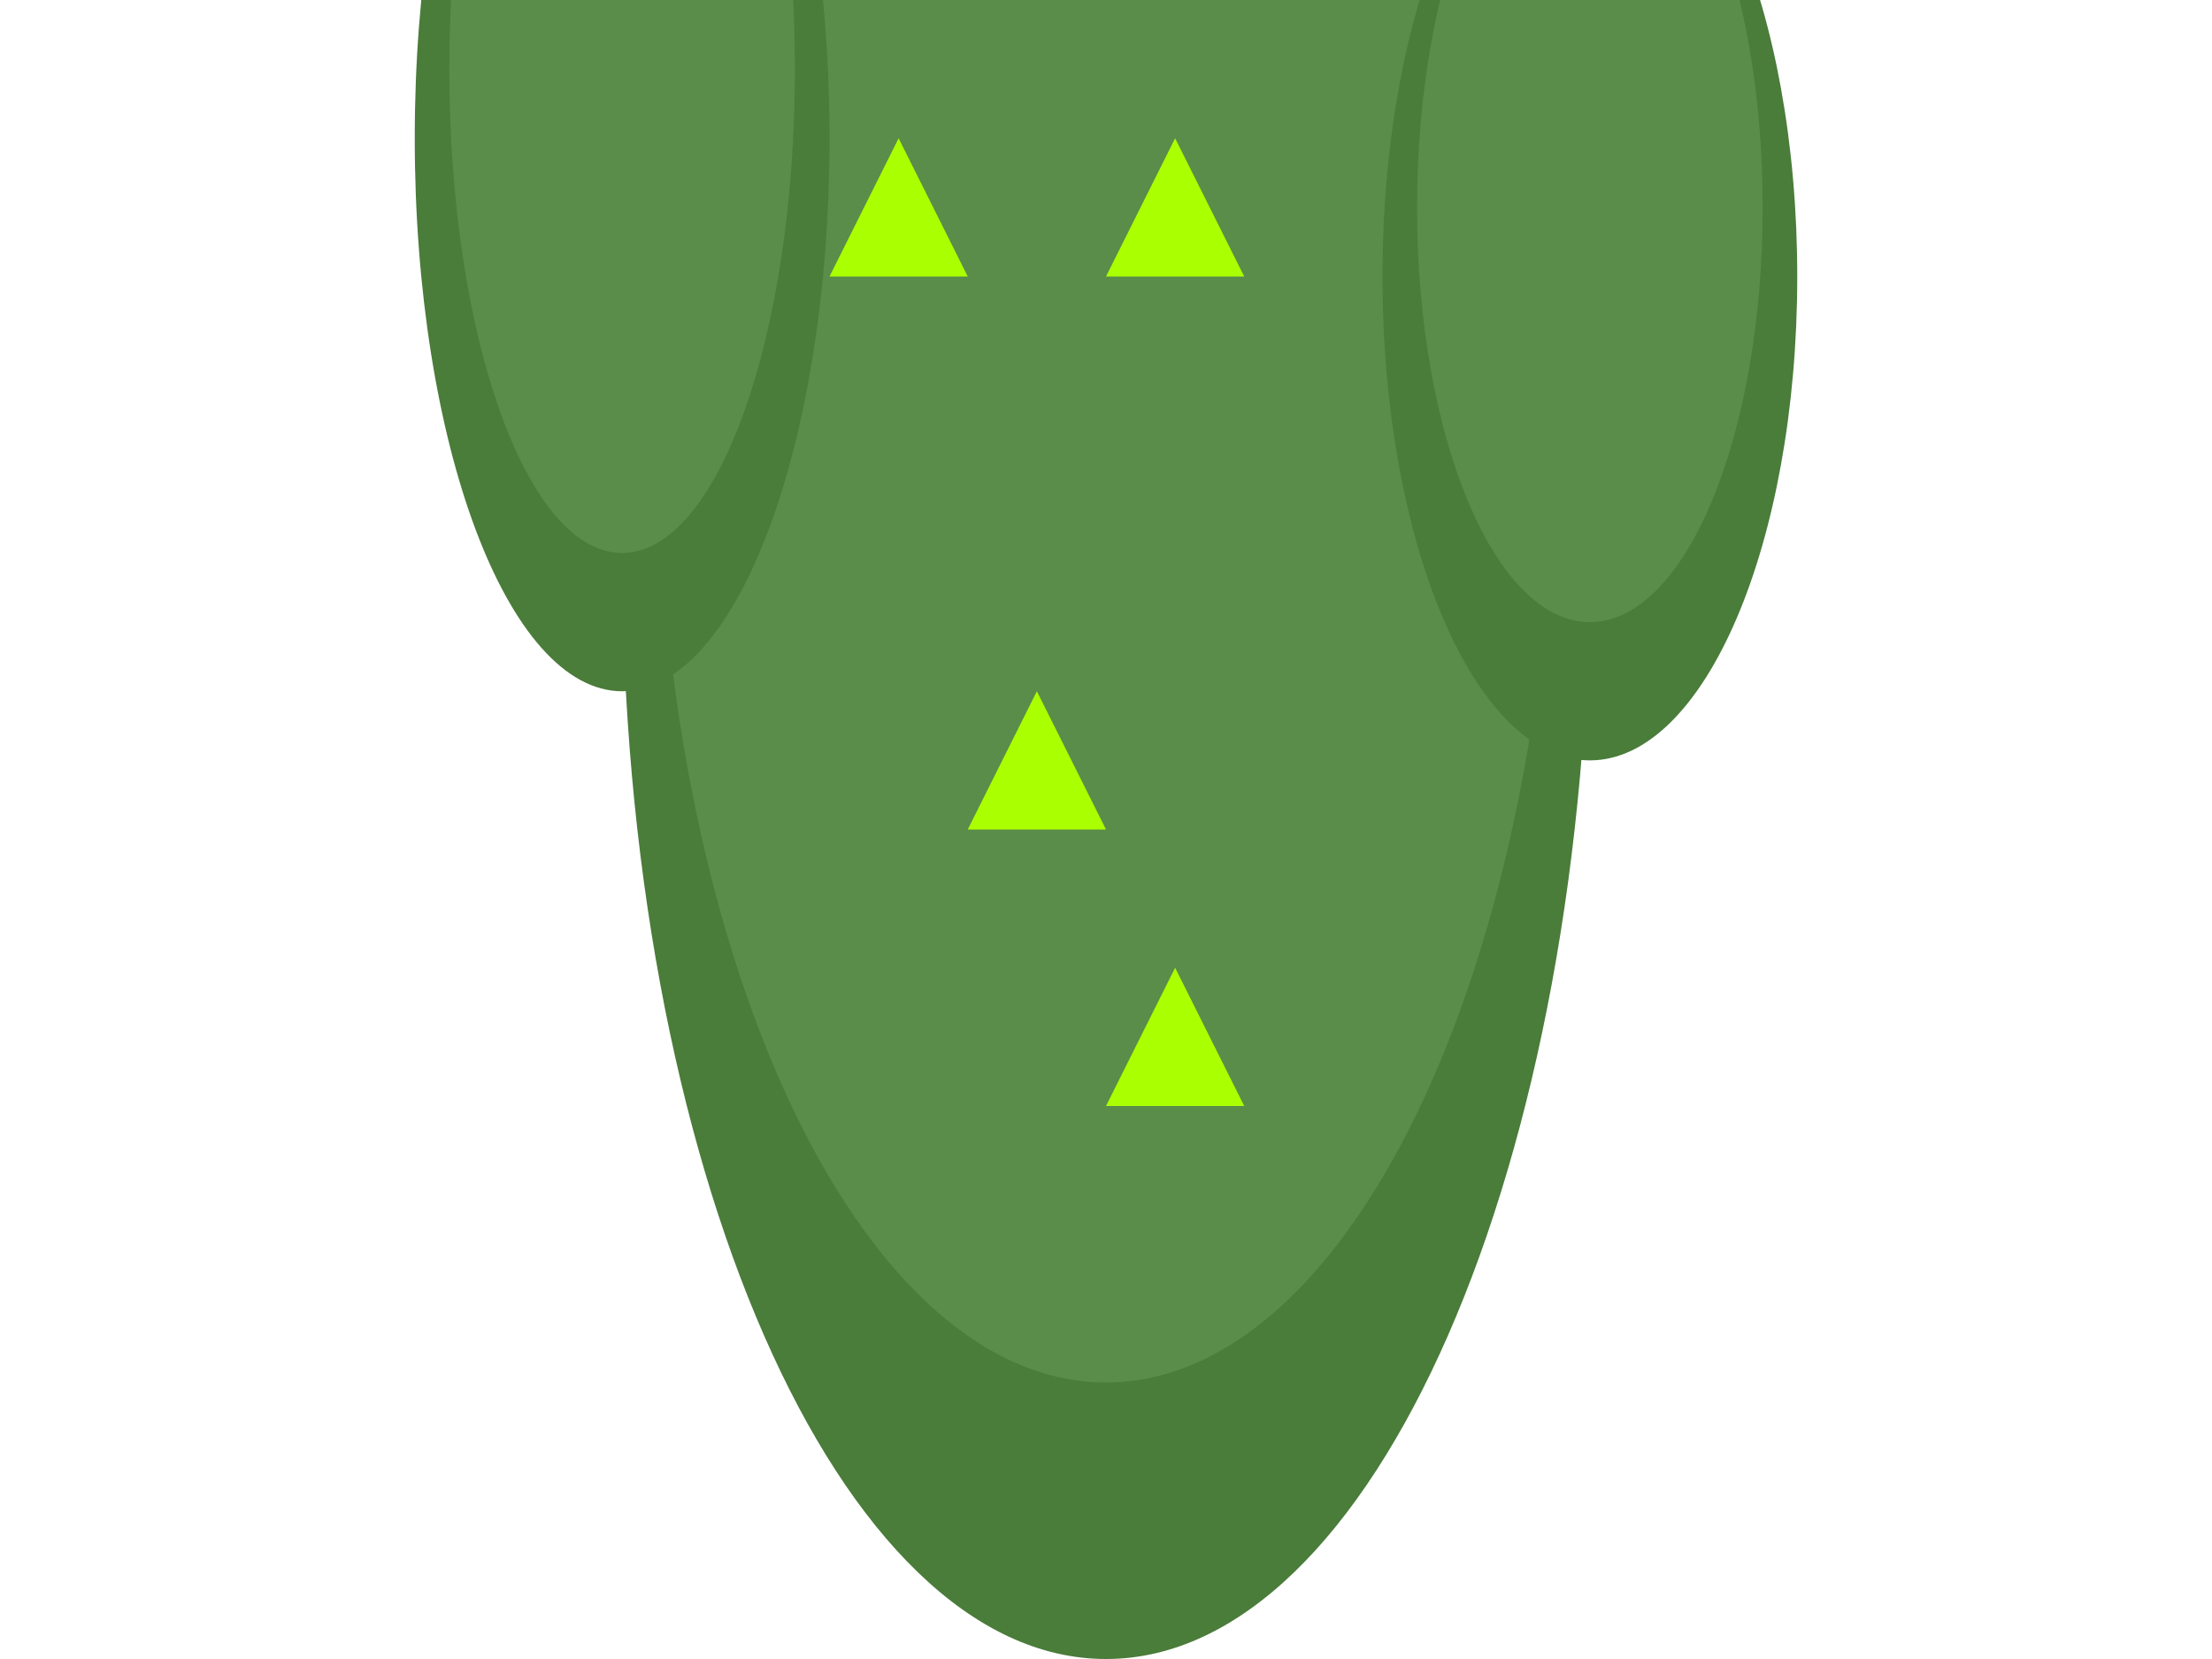
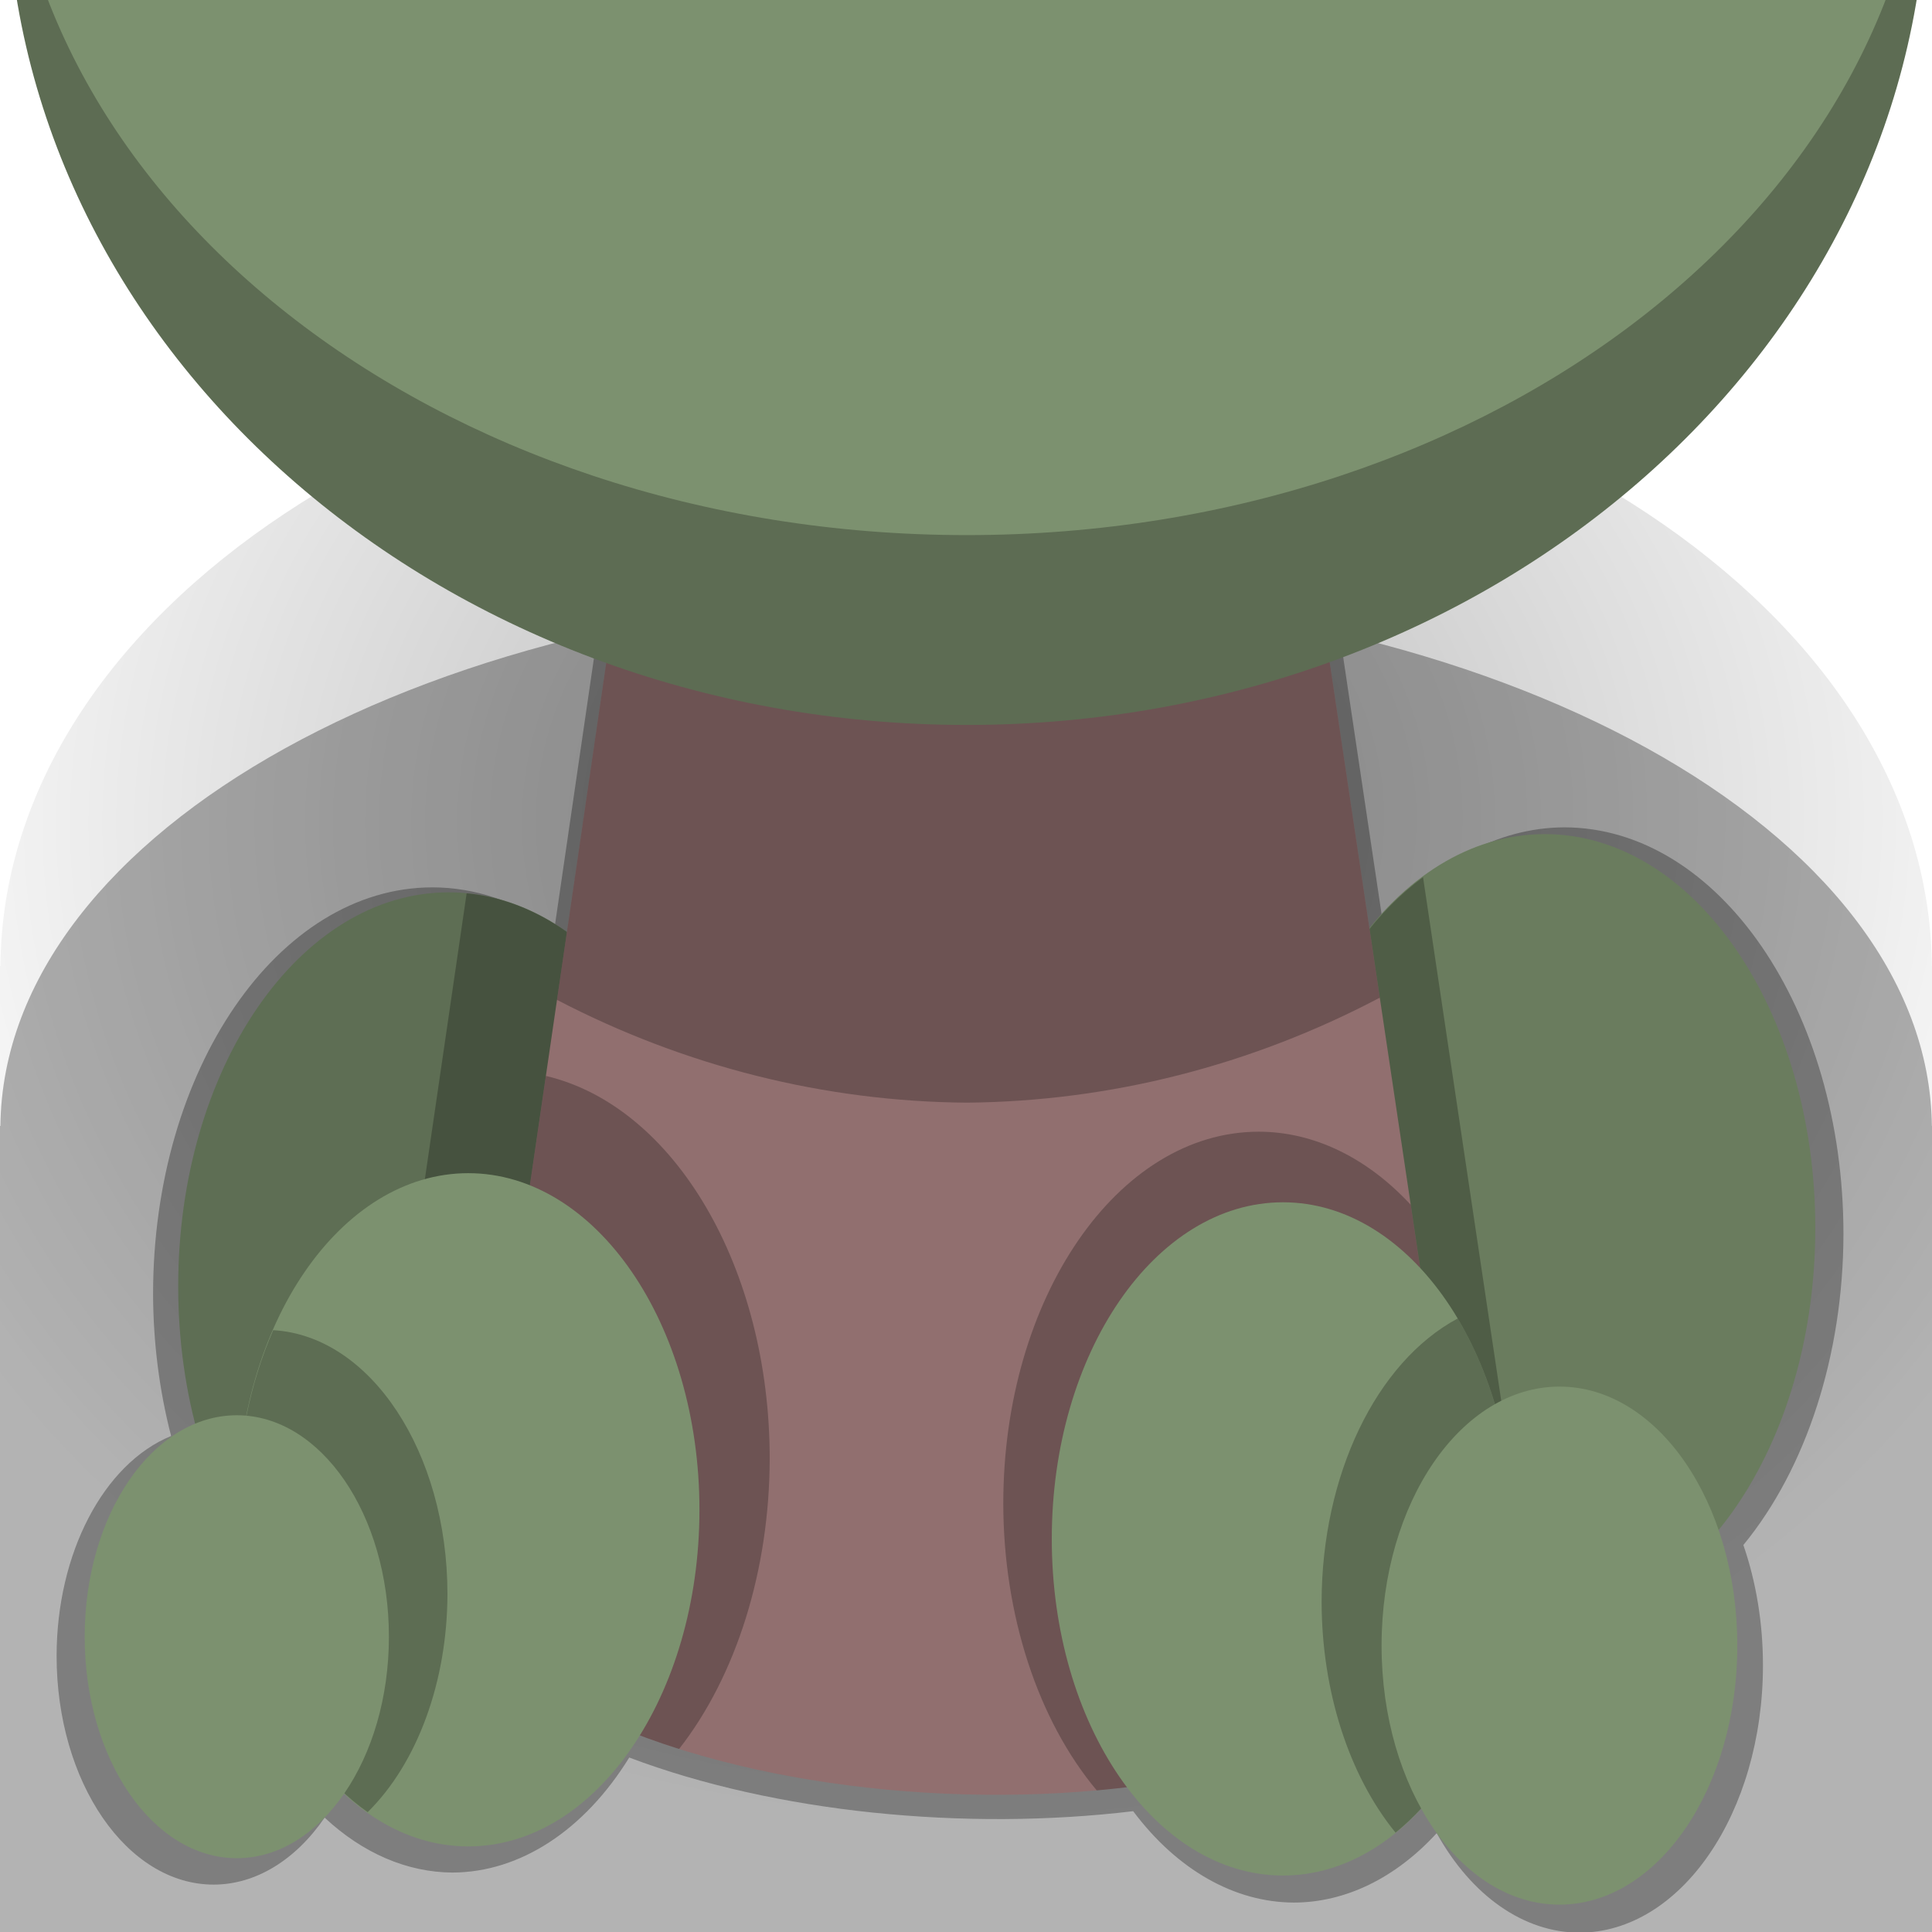
- <svg xmlns="http://www.w3.org/2000/svg" width="32" height="24" viewBox="0 24 32 24">
-   <ellipse cx="16" cy="32" rx="7" ry="16" fill="#4A7C3A" />
-   <ellipse cx="16" cy="30" rx="6.5" ry="14" fill="#5A8C4A" />
-   <ellipse cx="9" cy="26" rx="3" ry="8" fill="#4A7C3A" />
-   <ellipse cx="9" cy="25" rx="2.5" ry="7" fill="#5A8C4A" />
-   <ellipse cx="23" cy="28" rx="3" ry="7" fill="#4A7C3A" />
-   <ellipse cx="23" cy="27" rx="2.5" ry="6" fill="#5A8C4A" />
-   <path d="M 14 28 L 13 26 L 12 28" fill="#AAFF00" />
-   <path d="M 18 28 L 17 26 L 16 28" fill="#AAFF00" />
-   <path d="M 16 36 L 15 34 L 14 36" fill="#AAFF00" />
-   <path d="M 18 40 L 17 38 L 16 40" fill="#AAFF00" />
+ <svg xmlns="http://www.w3.org/2000/svg" xmlns:xlink="http://www.w3.org/1999/xlink" width="30mm" height="30mm" viewBox="0 0 30 30" version="1.1" id="svg1">
+   <defs id="defs1">
+     <linearGradient id="linearGradient2086">
+       <stop style="stop-color:#000000;stop-opacity:1" offset="0" id="stop2087" />
+       <stop style="stop-color:#000000;stop-opacity:0;" offset="1" id="stop2088" />
+     </linearGradient>
+     <linearGradient id="linearGradient2085">
+       <stop style="stop-color:#000000;stop-opacity:1;" offset="0" id="stop2085" />
+       <stop style="stop-color:#000000;stop-opacity:0;" offset="1" id="stop2086" />
+     </linearGradient>
+     <radialGradient xlink:href="#linearGradient2085" id="radialGradient2089" gradientUnits="userSpaceOnUse" gradientTransform="matrix(0.9977794,-0.00419127,0.00314829,0.7494861,39.95866,4.944373)" cx="15" cy="23.711" fx="15" fy="23.711" r="15" />
+     <radialGradient xlink:href="#linearGradient2086" id="radialGradient2090" gradientUnits="userSpaceOnUse" gradientTransform="matrix(1.216757,-0.01566165,0.01335767,1.037761,-3.852297,-1.104476)" cx="15.155" cy="42.468" fx="15.155" fy="42.468" r="15" />
+   </defs>
+   <g id="layer1" transform="translate(-40,-30)">
+     <rect style="opacity:0.3;fill:none;fill-opacity:0.4;fill-rule:nonzero;stroke:none;stroke-width:1.174;stroke-linecap:round;stroke-linejoin:round;stroke-dasharray:none;stroke-opacity:1" id="rect302" width="30" height="30" x="40" y="30" ry="0" />
+     <g id="g2090" transform="translate(40)">
+       <path id="path2089" style="opacity:0.3;fill:url(#radialGradient2090);fill-opacity:1;fill-rule:nonzero;stroke:none;stroke-width:0.141;stroke-linecap:round;stroke-linejoin:round;stroke-dasharray:none;stroke-opacity:1" d="M 15,35.06 A 15,10 0 0 0 0.006,45 H 0 v 0.06 14.94 h 30 v -14.94 -0.06 h -0.002 A 15,10 0 0 0 15,35.06 Z" />
+       <path id="path2090" style="opacity:0.3;fill:#000000;fill-opacity:1;fill-rule:nonzero;stroke:none;stroke-width:0.129;stroke-linecap:round;stroke-linejoin:round;stroke-dasharray:none;stroke-opacity:1" d="M 15,39.191 A 15,8.344 0 0 0 0.006,47.484 H 0 v 0.05 12.466 h 30 v -12.466 -0.05 h -0.002 A 15,8.344 0 0 0 15,39.191 Z" />
+     </g>
+     <path id="path2088" style="opacity:1;fill:url(#radialGradient2089);fill-opacity:1;fill-rule:nonzero;stroke:none;stroke-width:1.156;stroke-linecap:round;stroke-linejoin:round;stroke-dasharray:none;stroke-opacity:1" d="M 55,11.381 A 15,11.272 0 0 0 40.033,22.275 H 40 v 0.377 6.289 h 2.59 a 15,11.272 0 0 0 12.41,4.983 15,11.272 0 0 0 12.41,-4.983 h 2.59 v -6.289 -0.377 h -0.011 A 15,11.272 0 0 0 55,11.381 Z" />
+     <path id="ellipse2052" style="opacity:0.3;fill:#000000;fill-opacity:1;fill-rule:nonzero;stroke:none;stroke-width:1.06;stroke-linecap:round;stroke-linejoin:round;stroke-dasharray:none;stroke-opacity:1" d="m 59.697,32.439 -9.353,0.105 -1.734,11.871 a 4.338,6.316 0 0 0 -1.895,-0.636 4.338,6.316 0 0 0 -4.338,6.316 4.338,6.316 0 0 0 0.28,2.203 2.438,3.551 0 0 0 -1.778,3.415 2.438,3.551 0 0 0 2.438,3.551 2.438,3.551 0 0 0 1.724,-1.04 3.706,5.397 0 0 0 1.986,0.853 3.706,5.397 0 0 0 2.744,-1.786 c 2.267,0.856 5.215,1.146 7.825,0.833 a 3.706,5.397 0 0 0 2.494,1.419 3.706,5.397 0 0 0 2.219,-1.078 2.852,4.153 0 0 0 2.214,1.545 2.852,4.153 0 0 0 2.852,-4.153 2.852,4.153 0 0 0 -0.304,-1.866 4.338,6.316 0 0 0 1.554,-4.828 4.338,6.316 0 0 0 -4.337,-6.316 4.338,6.316 0 0 0 -2.809,1.521 z" />
+     <ellipse style="fill:#5e6e54;fill-opacity:1;fill-rule:nonzero;stroke:none;stroke-width:1.026;stroke-linecap:round;stroke-linejoin:round;stroke-dasharray:none;stroke-opacity:1" id="ellipse1553" cx="46.968" cy="49.974" rx="4.201" ry="6.118" />
+     <ellipse style="fill:#6a7c5e;fill-opacity:1;fill-rule:nonzero;stroke:none;stroke-width:1.026;stroke-linecap:round;stroke-linejoin:round;stroke-dasharray:none;stroke-opacity:1" id="ellipse1552" cx="63.987" cy="49.07" rx="4.201" ry="6.118" />
+     <path id="path1553" style="opacity:0.25;fill:#000000;stroke-width:1.271;stroke-linecap:round;stroke-linejoin:round" d="m 62.097,43.621 a 4.201,6.118 0 0 0 -2.311,5.449 4.201,6.118 0 0 0 4.036,6.102 z" />
+     <path id="path1554" style="opacity:0.25;fill:#000000;stroke-width:1.323;stroke-linecap:round;stroke-linejoin:round" d="m 47.246,43.871 -1.626,11.126 c 0.374,0.407 0.846,0.768 1.383,1.09 a 4.201,6.118 0 0 0 4.165,-6.114 4.201,6.118 0 0 0 -3.922,-6.102 z" />
+     <path id="path302" style="fill:#916f6f;stroke-width:1.2;stroke-linecap:round;stroke-linejoin:round" d="m 50.483,32.975 9.058,-0.102 3.359,22.493 c -2.558,3.452 -12.582,3.255 -15.674,-0.102 z" />
+     <path id="path303" style="opacity:0.25;fill:#000000;fill-opacity:1;fill-rule:nonzero;stroke:none;stroke-width:1.378;stroke-linecap:round;stroke-linejoin:round;stroke-dasharray:none;stroke-opacity:1" d="m 59.541,32.873 -9.058,0.102 -1.834,12.551 a 14.91,16.132 0 0 0 6.363,1.596 14.91,16.132 0 0 0 6.413,-1.63 z" />
+     <ellipse style="fill:#5d6c53;fill-opacity:1;fill-rule:nonzero;stroke:none;stroke-width:1.247;stroke-linecap:round;stroke-linejoin:round;stroke-dasharray:none;stroke-opacity:1" id="circle303" cx="55.012" cy="28.058" rx="14.91" ry="13.199" />
+     <ellipse style="fill:#7c916f;fill-opacity:1;fill-rule:nonzero;stroke:none;stroke-width:1.175;stroke-linecap:round;stroke-linejoin:round;stroke-dasharray:none;stroke-opacity:1" id="ellipse303" cx="55.012" cy="26.584" rx="14.91" ry="11.725" />
+     <path id="path1552" style="opacity:0.25;fill:#000000;stroke-width:1.2;stroke-linecap:round;stroke-linejoin:round" d="m 48.477,46.707 -1.251,8.558 c 0.759,0.824 1.937,1.457 3.319,1.893 a 4.136,6.022 0 0 0 1.407,-4.508 4.136,6.022 0 0 0 -3.475,-5.943 z" />
+     <ellipse style="fill:#7c916f;fill-opacity:1;fill-rule:nonzero;stroke:none;stroke-width:0.877;stroke-linecap:round;stroke-linejoin:round;stroke-dasharray:none;stroke-opacity:1" id="circle1550" cx="47.271" cy="53.444" rx="3.59" ry="5.227" />
+     <path id="ellipse1551" style="opacity:0.25;fill:#000000;fill-opacity:1;fill-rule:nonzero;stroke:none;stroke-width:0.688;stroke-linecap:round;stroke-linejoin:round;stroke-dasharray:none;stroke-opacity:1" d="m 44.242,50.655 a 3.59,5.227 0 0 0 -0.561,2.789 3.59,5.227 0 0 0 2.028,4.695 2.816,4.101 0 0 0 1.239,-3.387 2.816,4.101 0 0 0 -2.706,-4.097 z" />
+     <ellipse style="fill:#7c916f;fill-opacity:1;fill-rule:nonzero;stroke:none;stroke-width:0.577;stroke-linecap:round;stroke-linejoin:round;stroke-dasharray:none;stroke-opacity:1" id="ellipse1550" cx="43.677" cy="55.415" rx="2.362" ry="3.439" />
+     <path id="ellipse1557" style="opacity:0.25;fill:#000000;fill-opacity:1;fill-rule:nonzero;stroke:none;stroke-width:0.969;stroke-linecap:round;stroke-linejoin:round;stroke-dasharray:none;stroke-opacity:1" d="m 59.545,47.573 a 3.966,5.775 0 0 0 -3.966,5.775 3.966,5.775 0 0 0 1.451,4.453 c 2.546,-0.228 4.827,-1.029 5.869,-2.435 l -0.994,-6.659 a 3.966,5.775 0 0 0 -2.36,-1.134 z" />
+     <ellipse style="fill:#7c916f;fill-opacity:1;fill-rule:nonzero;stroke:none;stroke-width:0.877;stroke-linecap:round;stroke-linejoin:round;stroke-dasharray:none;stroke-opacity:1" id="ellipse1554" cx="59.922" cy="53.896" rx="3.59" ry="5.227" />
+     <path id="ellipse1556" style="opacity:0.25;fill:#000000;fill-opacity:1;fill-rule:nonzero;stroke:none;stroke-width:0.789;stroke-linecap:round;stroke-linejoin:round;stroke-dasharray:none;stroke-opacity:1" d="m 62.634,50.474 a 3.228,4.7 0 0 0 -2.112,4.401 3.228,4.7 0 0 0 1.148,3.582 3.59,5.227 0 0 0 1.842,-4.56 3.59,5.227 0 0 0 -0.877,-3.423 z" />
+     <ellipse style="fill:#7c916f;fill-opacity:1;fill-rule:nonzero;stroke:none;stroke-width:0.675;stroke-linecap:round;stroke-linejoin:round;stroke-dasharray:none;stroke-opacity:1" id="ellipse1555" cx="64.215" cy="55.553" rx="2.762" ry="4.022" />
+   </g>
</svg>
